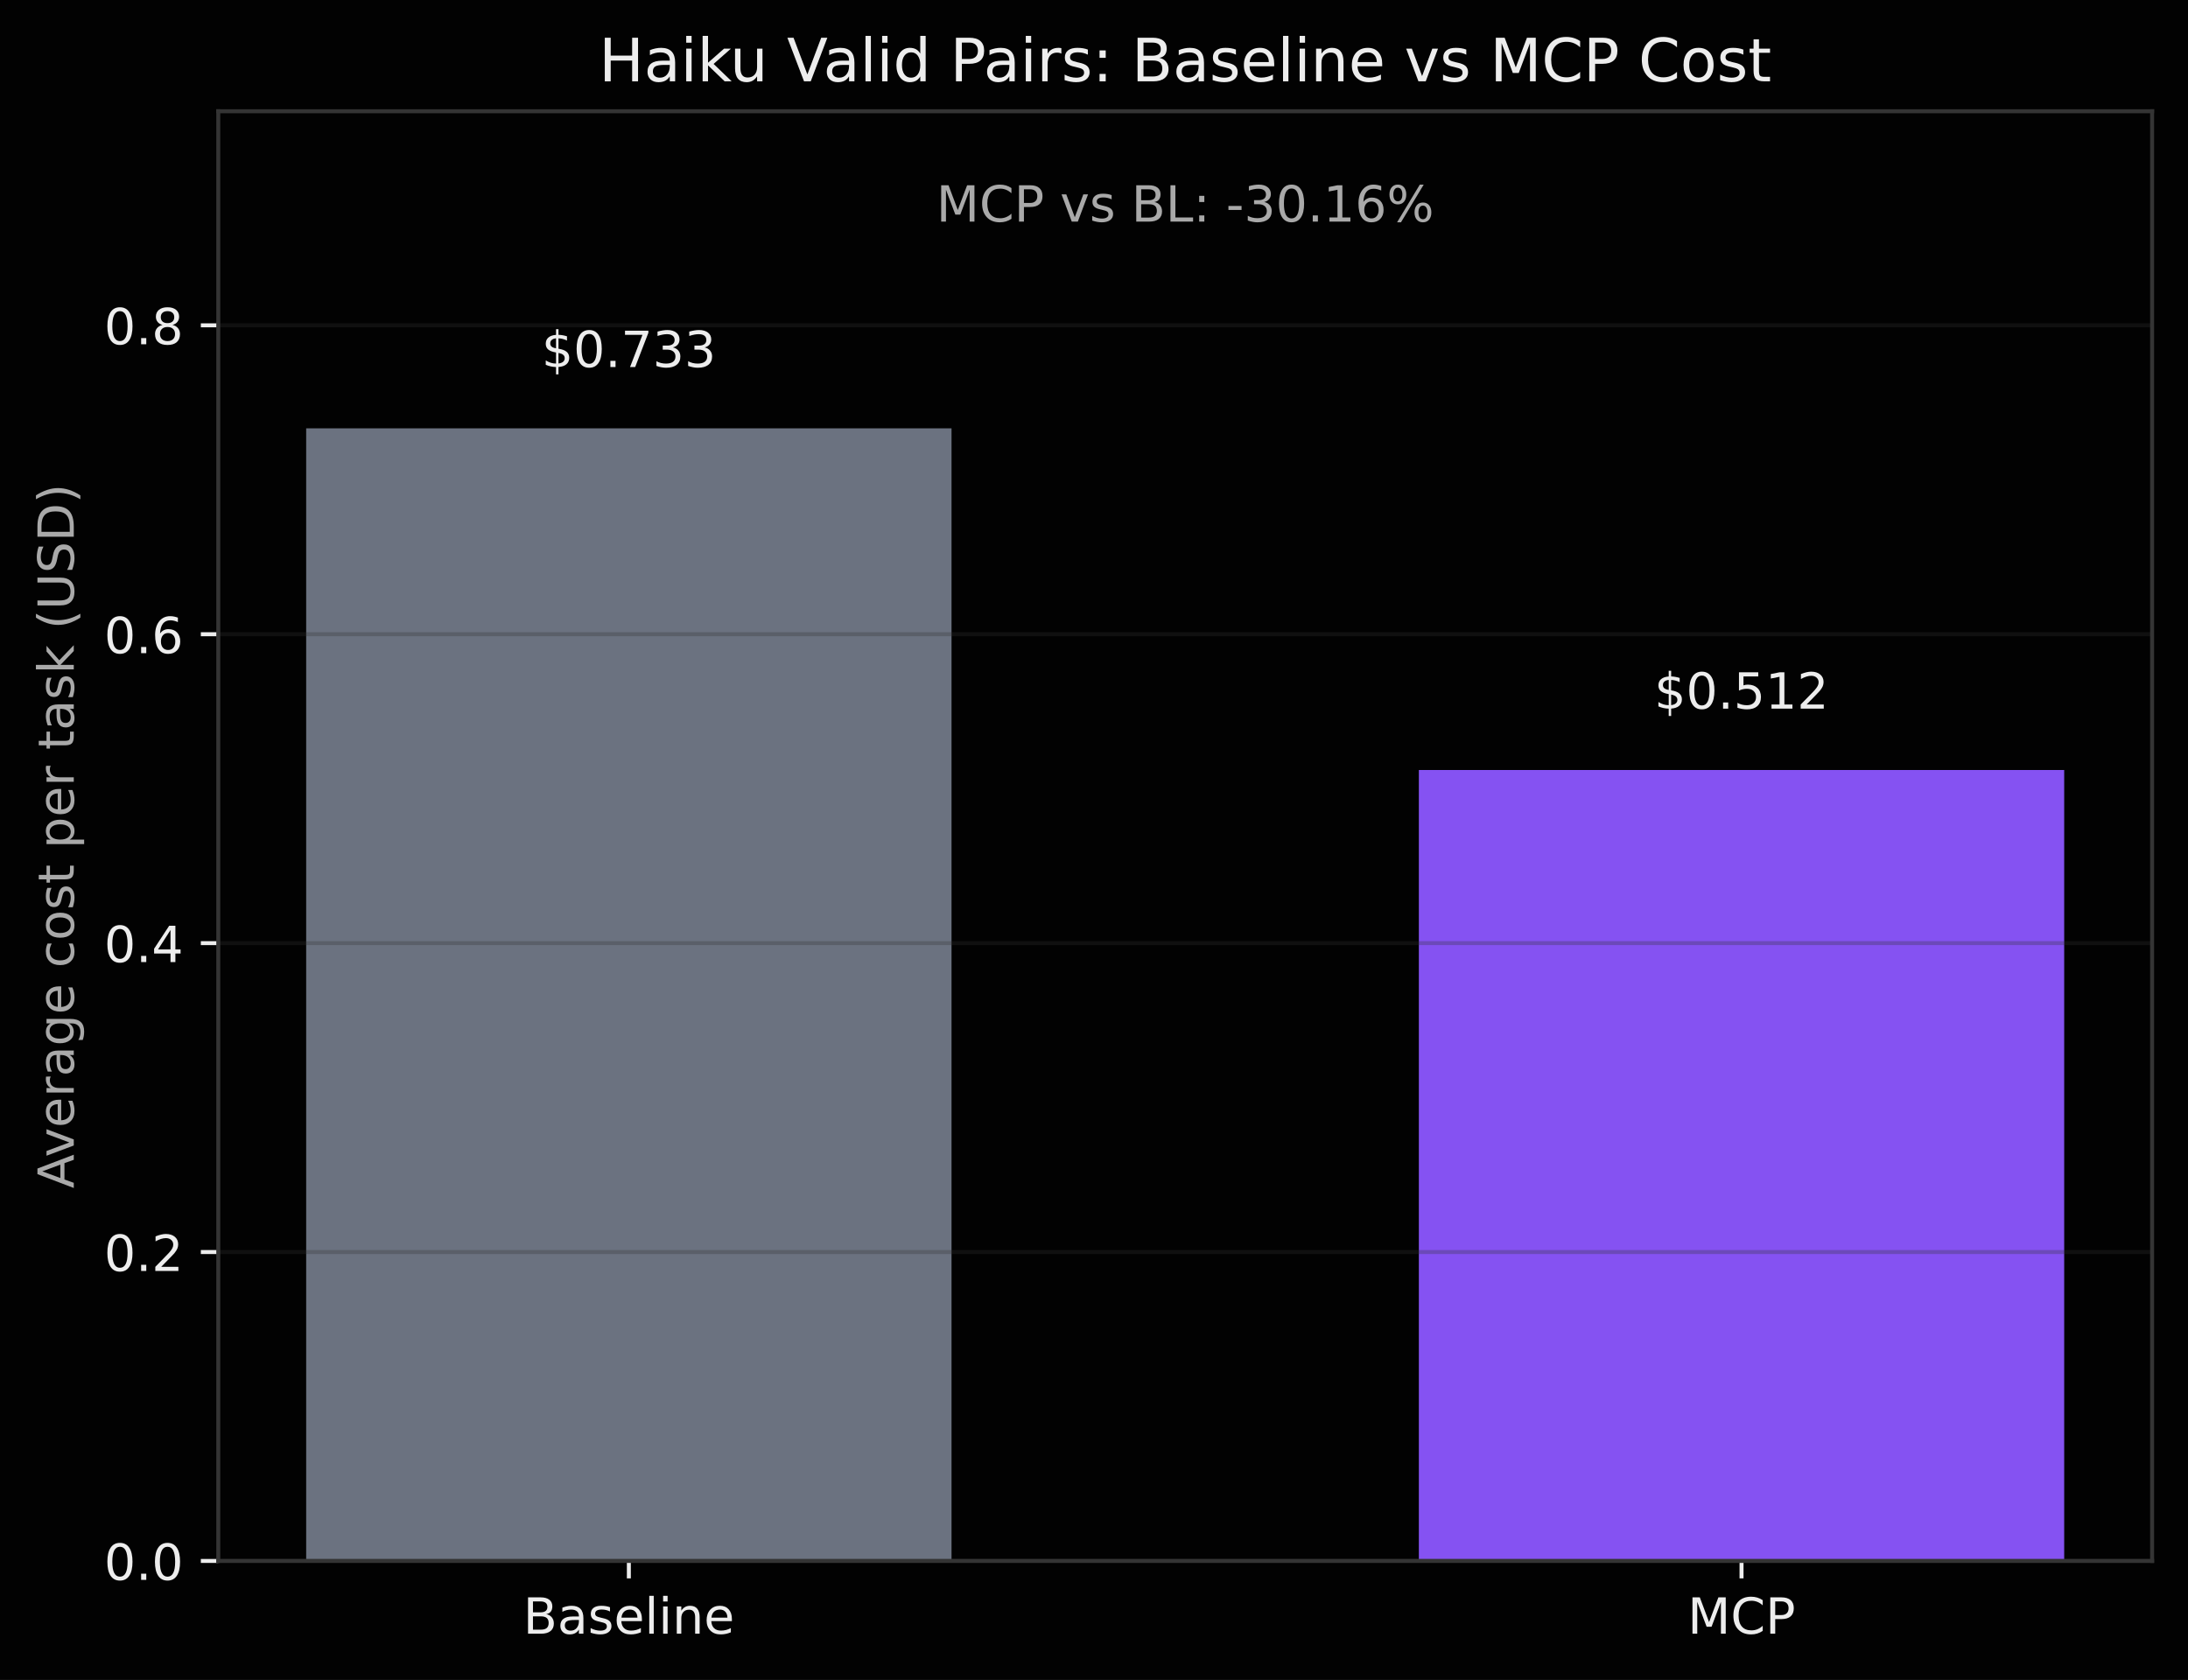
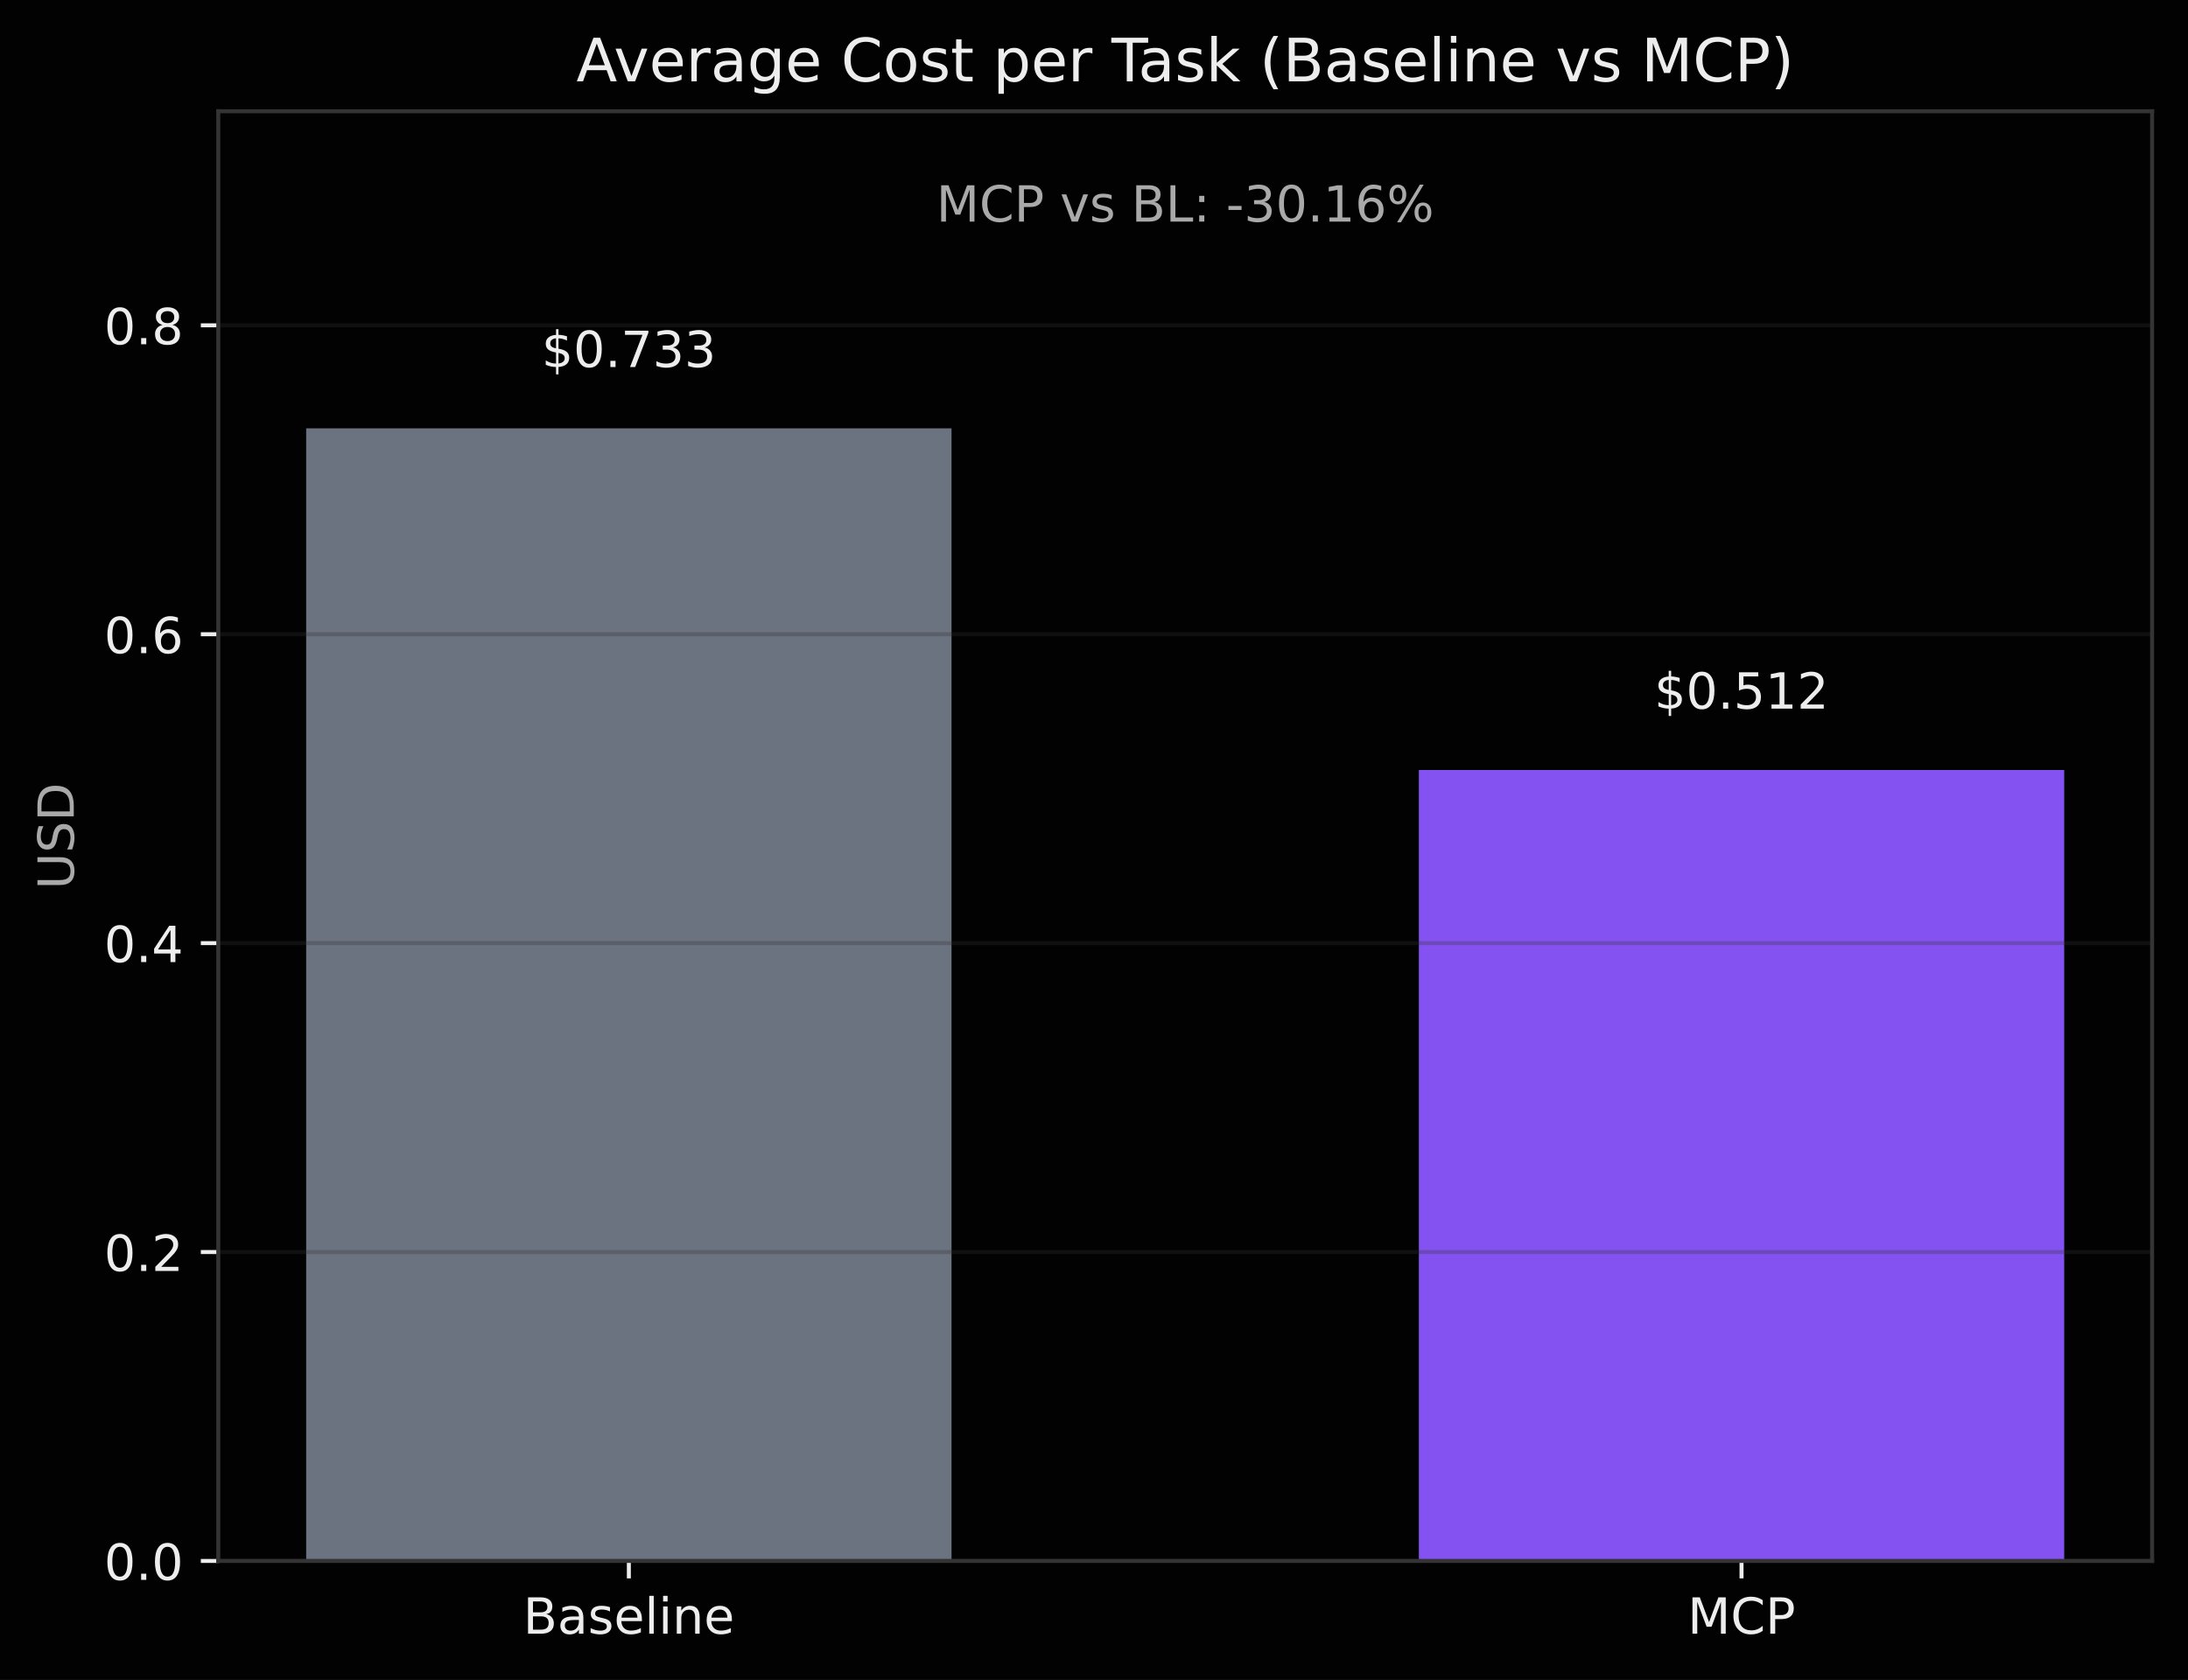
<svg xmlns="http://www.w3.org/2000/svg" xmlns:xlink="http://www.w3.org/1999/xlink" width="438.861pt" height="337.036pt" viewBox="0 0 438.861 337.036" version="1.1">
  <defs>
    <style type="text/css">*{stroke-linejoin: round; stroke-linecap: butt}</style>
  </defs>
  <g id="figure_1">
    <g id="patch_1">
      <path d="M 0 337.036  L 438.861 337.036  L 438.861 0  L 0 0  z " style="fill: #020202" />
    </g>
    <g id="axes_1">
      <g id="patch_2">
        <path d="M 43.781 313.158  L 431.661 313.158  L 431.661 22.318  L 43.781 22.318  z " style="fill: #020202" />
      </g>
      <g id="patch_3">
-         <path d="M 61.412 313.158  L 190.854 313.158  L 190.854 85.939  L 61.412 85.939  z " clip-path="url(#p55eab61c98)" style="fill: #6b7280" />
+         <path d="M 61.412 313.158  L 190.854 313.158  L 190.854 85.939  L 61.412 85.939  z " clip-path="url(#p0d02654c8a)" style="fill: #6b7280" />
      </g>
      <g id="patch_4">
-         <path d="M 284.588 313.158  L 414.03 313.158  L 414.03 154.476  L 284.588 154.476  z " clip-path="url(#p55eab61c98)" style="fill: #8552f2" />
+         <path d="M 284.588 313.158  L 414.03 313.158  L 414.03 154.476  L 284.588 154.476  z " clip-path="url(#p0d02654c8a)" style="fill: #8552f2" />
      </g>
      <g id="matplotlib.axis_1">
        <g id="xtick_1">
          <g id="line2d_1">
            <defs>
-               <path id="mda0c178989" d="M 0 0  L 0 3.5  " style="stroke: #ededed; stroke-width: 0.8" />
+               <path id="md6971796f8" d="M 0 0  L 0 3.5  " style="stroke: #ededed; stroke-width: 0.8" />
            </defs>
            <g>
-               <use xlink:href="#mda0c178989" x="126.133" y="313.158" style="fill: #ededed; stroke: #ededed; stroke-width: 0.8" />
+               <use xlink:href="#md6971796f8" x="126.133" y="313.158" style="fill: #ededed; stroke: #ededed; stroke-width: 0.8" />
            </g>
          </g>
          <g id="text_1">
            <g style="fill: #ededed" transform="translate(104.934 327.7566) scale(0.1 -0.1)">
              <defs>
                <path id="DejaVuSans-42" d="M 1259 2228  L 1259 519  L 2272 519  Q 2781 519 3026 730  Q 3272 941 3272 1375  Q 3272 1813 3026 2020  Q 2781 2228 2272 2228  L 1259 2228  z M 1259 4147  L 1259 2741  L 2194 2741  Q 2656 2741 2882 2914  Q 3109 3088 3109 3444  Q 3109 3797 2882 3972  Q 2656 4147 2194 4147  L 1259 4147  z M 628 4666  L 2241 4666  Q 2963 4666 3353 4366  Q 3744 4066 3744 3513  Q 3744 3084 3544 2831  Q 3344 2578 2956 2516  Q 3422 2416 3680 2098  Q 3938 1781 3938 1306  Q 3938 681 3513 340  Q 3088 0 2303 0  L 628 0  L 628 4666  z " transform="scale(0.015625)" />
                <path id="DejaVuSans-61" d="M 2194 1759  Q 1497 1759 1228 1600  Q 959 1441 959 1056  Q 959 750 1161 570  Q 1363 391 1709 391  Q 2188 391 2477 730  Q 2766 1069 2766 1631  L 2766 1759  L 2194 1759  z M 3341 1997  L 3341 0  L 2766 0  L 2766 531  Q 2569 213 2275 61  Q 1981 -91 1556 -91  Q 1019 -91 701 211  Q 384 513 384 1019  Q 384 1609 779 1909  Q 1175 2209 1959 2209  L 2766 2209  L 2766 2266  Q 2766 2663 2505 2880  Q 2244 3097 1772 3097  Q 1472 3097 1187 3025  Q 903 2953 641 2809  L 641 3341  Q 956 3463 1253 3523  Q 1550 3584 1831 3584  Q 2591 3584 2966 3190  Q 3341 2797 3341 1997  z " transform="scale(0.015625)" />
                <path id="DejaVuSans-73" d="M 2834 3397  L 2834 2853  Q 2591 2978 2328 3040  Q 2066 3103 1784 3103  Q 1356 3103 1142 2972  Q 928 2841 928 2578  Q 928 2378 1081 2264  Q 1234 2150 1697 2047  L 1894 2003  Q 2506 1872 2764 1633  Q 3022 1394 3022 966  Q 3022 478 2636 193  Q 2250 -91 1575 -91  Q 1294 -91 989 -36  Q 684 19 347 128  L 347 722  Q 666 556 975 473  Q 1284 391 1588 391  Q 1994 391 2212 530  Q 2431 669 2431 922  Q 2431 1156 2273 1281  Q 2116 1406 1581 1522  L 1381 1569  Q 847 1681 609 1914  Q 372 2147 372 2553  Q 372 3047 722 3315  Q 1072 3584 1716 3584  Q 2034 3584 2315 3537  Q 2597 3491 2834 3397  z " transform="scale(0.015625)" />
                <path id="DejaVuSans-65" d="M 3597 1894  L 3597 1613  L 953 1613  Q 991 1019 1311 708  Q 1631 397 2203 397  Q 2534 397 2845 478  Q 3156 559 3463 722  L 3463 178  Q 3153 47 2828 -22  Q 2503 -91 2169 -91  Q 1331 -91 842 396  Q 353 884 353 1716  Q 353 2575 817 3079  Q 1281 3584 2069 3584  Q 2775 3584 3186 3129  Q 3597 2675 3597 1894  z M 3022 2063  Q 3016 2534 2758 2815  Q 2500 3097 2075 3097  Q 1594 3097 1305 2825  Q 1016 2553 972 2059  L 3022 2063  z " transform="scale(0.015625)" />
                <path id="DejaVuSans-6c" d="M 603 4863  L 1178 4863  L 1178 0  L 603 0  L 603 4863  z " transform="scale(0.015625)" />
                <path id="DejaVuSans-69" d="M 603 3500  L 1178 3500  L 1178 0  L 603 0  L 603 3500  z M 603 4863  L 1178 4863  L 1178 4134  L 603 4134  L 603 4863  z " transform="scale(0.015625)" />
                <path id="DejaVuSans-6e" d="M 3513 2113  L 3513 0  L 2938 0  L 2938 2094  Q 2938 2591 2744 2837  Q 2550 3084 2163 3084  Q 1697 3084 1428 2787  Q 1159 2491 1159 1978  L 1159 0  L 581 0  L 581 3500  L 1159 3500  L 1159 2956  Q 1366 3272 1645 3428  Q 1925 3584 2291 3584  Q 2894 3584 3203 3211  Q 3513 2838 3513 2113  z " transform="scale(0.015625)" />
              </defs>
              <use xlink:href="#DejaVuSans-42" />
              <use xlink:href="#DejaVuSans-61" transform="translate(68.60352 0)" />
              <use xlink:href="#DejaVuSans-73" transform="translate(129.8828 0)" />
              <use xlink:href="#DejaVuSans-65" transform="translate(181.9824 0)" />
              <use xlink:href="#DejaVuSans-6c" transform="translate(243.5059 0)" />
              <use xlink:href="#DejaVuSans-69" transform="translate(271.2891 0)" />
              <use xlink:href="#DejaVuSans-6e" transform="translate(299.0723 0)" />
              <use xlink:href="#DejaVuSans-65" transform="translate(362.4512 0)" />
            </g>
          </g>
        </g>
        <g id="xtick_2">
          <g id="line2d_2">
            <g>
-               <use xlink:href="#mda0c178989" x="349.309" y="313.158" style="fill: #ededed; stroke: #ededed; stroke-width: 0.8" />
+               <use xlink:href="#md6971796f8" x="349.309" y="313.158" style="fill: #ededed; stroke: #ededed; stroke-width: 0.8" />
            </g>
          </g>
          <g id="text_2">
            <g style="fill: #ededed" transform="translate(338.489 327.7566) scale(0.1 -0.1)">
              <defs>
                <path id="DejaVuSans-4d" d="M 628 4666  L 1569 4666  L 2759 1491  L 3956 4666  L 4897 4666  L 4897 0  L 4281 0  L 4281 4097  L 3078 897  L 2444 897  L 1241 4097  L 1241 0  L 628 0  L 628 4666  z " transform="scale(0.015625)" />
                <path id="DejaVuSans-43" d="M 4122 4306  L 4122 3641  Q 3803 3938 3442 4084  Q 3081 4231 2675 4231  Q 1875 4231 1450 3742  Q 1025 3253 1025 2328  Q 1025 1406 1450 917  Q 1875 428 2675 428  Q 3081 428 3442 575  Q 3803 722 4122 1019  L 4122 359  Q 3791 134 3420 21  Q 3050 -91 2638 -91  Q 1578 -91 968 557  Q 359 1206 359 2328  Q 359 3453 968 4101  Q 1578 4750 2638 4750  Q 3056 4750 3426 4639  Q 3797 4528 4122 4306  z " transform="scale(0.015625)" />
                <path id="DejaVuSans-50" d="M 1259 4147  L 1259 2394  L 2053 2394  Q 2494 2394 2734 2622  Q 2975 2850 2975 3272  Q 2975 3691 2734 3919  Q 2494 4147 2053 4147  L 1259 4147  z M 628 4666  L 2053 4666  Q 2838 4666 3239 4311  Q 3641 3956 3641 3272  Q 3641 2581 3239 2228  Q 2838 1875 2053 1875  L 1259 1875  L 1259 0  L 628 0  L 628 4666  z " transform="scale(0.015625)" />
              </defs>
              <use xlink:href="#DejaVuSans-4d" />
              <use xlink:href="#DejaVuSans-43" transform="translate(86.2793 0)" />
              <use xlink:href="#DejaVuSans-50" transform="translate(156.1035 0)" />
            </g>
          </g>
        </g>
      </g>
      <g id="matplotlib.axis_2">
        <g id="ytick_1">
          <g id="line2d_3">
-             <path d="M 43.781 313.158  L 431.661 313.158  " clip-path="url(#p55eab61c98)" style="fill: none; stroke: #343434; stroke-opacity: 0.3; stroke-width: 0.8; stroke-linecap: square" />
+             <path d="M 43.781 313.158  L 431.661 313.158  " clip-path="url(#p0d02654c8a)" style="fill: none; stroke: #343434; stroke-opacity: 0.3; stroke-width: 0.8; stroke-linecap: square" />
          </g>
          <g id="line2d_4">
            <defs>
-               <path id="mc2726c538b" d="M 0 0  L -3.5 0  " style="stroke: #ededed; stroke-width: 0.8" />
+               <path id="mea423ddc57" d="M 0 0  L -3.5 0  " style="stroke: #ededed; stroke-width: 0.8" />
            </defs>
            <g>
-               <use xlink:href="#mc2726c538b" x="43.781" y="313.158" style="fill: #ededed; stroke: #ededed; stroke-width: 0.8" />
+               <use xlink:href="#mea423ddc57" x="43.781" y="313.158" style="fill: #ededed; stroke: #ededed; stroke-width: 0.8" />
            </g>
          </g>
          <g id="text_3">
            <g style="fill: #ededed" transform="translate(20.87813 316.9573) scale(0.1 -0.1)">
              <defs>
                <path id="DejaVuSans-30" d="M 2034 4250  Q 1547 4250 1301 3770  Q 1056 3291 1056 2328  Q 1056 1369 1301 889  Q 1547 409 2034 409  Q 2525 409 2770 889  Q 3016 1369 3016 2328  Q 3016 3291 2770 3770  Q 2525 4250 2034 4250  z M 2034 4750  Q 2819 4750 3233 4129  Q 3647 3509 3647 2328  Q 3647 1150 3233 529  Q 2819 -91 2034 -91  Q 1250 -91 836 529  Q 422 1150 422 2328  Q 422 3509 836 4129  Q 1250 4750 2034 4750  z " transform="scale(0.015625)" />
                <path id="DejaVuSans-2e" d="M 684 794  L 1344 794  L 1344 0  L 684 0  L 684 794  z " transform="scale(0.015625)" />
              </defs>
              <use xlink:href="#DejaVuSans-30" />
              <use xlink:href="#DejaVuSans-2e" transform="translate(63.62305 0)" />
              <use xlink:href="#DejaVuSans-30" transform="translate(95.41016 0)" />
            </g>
          </g>
        </g>
        <g id="ytick_2">
          <g id="line2d_5">
-             <path d="M 43.781 251.185  L 431.661 251.185  " clip-path="url(#p55eab61c98)" style="fill: none; stroke: #343434; stroke-opacity: 0.3; stroke-width: 0.8; stroke-linecap: square" />
+             <path d="M 43.781 251.185  L 431.661 251.185  " clip-path="url(#p0d02654c8a)" style="fill: none; stroke: #343434; stroke-opacity: 0.3; stroke-width: 0.8; stroke-linecap: square" />
          </g>
          <g id="line2d_6">
            <g>
-               <use xlink:href="#mc2726c538b" x="43.781" y="251.185" style="fill: #ededed; stroke: #ededed; stroke-width: 0.8" />
+               <use xlink:href="#mea423ddc57" x="43.781" y="251.185" style="fill: #ededed; stroke: #ededed; stroke-width: 0.8" />
            </g>
          </g>
          <g id="text_4">
            <g style="fill: #ededed" transform="translate(20.87813 254.9847) scale(0.1 -0.1)">
              <defs>
                <path id="DejaVuSans-32" d="M 1228 531  L 3431 531  L 3431 0  L 469 0  L 469 531  Q 828 903 1448 1529  Q 2069 2156 2228 2338  Q 2531 2678 2651 2914  Q 2772 3150 2772 3378  Q 2772 3750 2511 3984  Q 2250 4219 1831 4219  Q 1534 4219 1204 4116  Q 875 4013 500 3803  L 500 4441  Q 881 4594 1212 4672  Q 1544 4750 1819 4750  Q 2544 4750 2975 4387  Q 3406 4025 3406 3419  Q 3406 3131 3298 2873  Q 3191 2616 2906 2266  Q 2828 2175 2409 1742  Q 1991 1309 1228 531  z " transform="scale(0.015625)" />
              </defs>
              <use xlink:href="#DejaVuSans-30" />
              <use xlink:href="#DejaVuSans-2e" transform="translate(63.62305 0)" />
              <use xlink:href="#DejaVuSans-32" transform="translate(95.41016 0)" />
            </g>
          </g>
        </g>
        <g id="ytick_3">
          <g id="line2d_7">
-             <path d="M 43.781 189.213  L 431.661 189.213  " clip-path="url(#p55eab61c98)" style="fill: none; stroke: #343434; stroke-opacity: 0.3; stroke-width: 0.8; stroke-linecap: square" />
+             <path d="M 43.781 189.213  L 431.661 189.213  " clip-path="url(#p0d02654c8a)" style="fill: none; stroke: #343434; stroke-opacity: 0.3; stroke-width: 0.8; stroke-linecap: square" />
          </g>
          <g id="line2d_8">
            <g>
-               <use xlink:href="#mc2726c538b" x="43.781" y="189.213" style="fill: #ededed; stroke: #ededed; stroke-width: 0.8" />
+               <use xlink:href="#mea423ddc57" x="43.781" y="189.213" style="fill: #ededed; stroke: #ededed; stroke-width: 0.8" />
            </g>
          </g>
          <g id="text_5">
            <g style="fill: #ededed" transform="translate(20.87813 193.0121) scale(0.1 -0.1)">
              <defs>
                <path id="DejaVuSans-34" d="M 2419 4116  L 825 1625  L 2419 1625  L 2419 4116  z M 2253 4666  L 3047 4666  L 3047 1625  L 3713 1625  L 3713 1100  L 3047 1100  L 3047 0  L 2419 0  L 2419 1100  L 313 1100  L 313 1709  L 2253 4666  z " transform="scale(0.015625)" />
              </defs>
              <use xlink:href="#DejaVuSans-30" />
              <use xlink:href="#DejaVuSans-2e" transform="translate(63.62305 0)" />
              <use xlink:href="#DejaVuSans-34" transform="translate(95.41016 0)" />
            </g>
          </g>
        </g>
        <g id="ytick_4">
          <g id="line2d_9">
-             <path d="M 43.781 127.24  L 431.661 127.24  " clip-path="url(#p55eab61c98)" style="fill: none; stroke: #343434; stroke-opacity: 0.3; stroke-width: 0.8; stroke-linecap: square" />
+             <path d="M 43.781 127.24  L 431.661 127.24  " clip-path="url(#p0d02654c8a)" style="fill: none; stroke: #343434; stroke-opacity: 0.3; stroke-width: 0.8; stroke-linecap: square" />
          </g>
          <g id="line2d_10">
            <g>
-               <use xlink:href="#mc2726c538b" x="43.781" y="127.24" style="fill: #ededed; stroke: #ededed; stroke-width: 0.8" />
+               <use xlink:href="#mea423ddc57" x="43.781" y="127.24" style="fill: #ededed; stroke: #ededed; stroke-width: 0.8" />
            </g>
          </g>
          <g id="text_6">
            <g style="fill: #ededed" transform="translate(20.87813 131.0394) scale(0.1 -0.1)">
              <defs>
                <path id="DejaVuSans-36" d="M 2113 2584  Q 1688 2584 1439 2293  Q 1191 2003 1191 1497  Q 1191 994 1439 701  Q 1688 409 2113 409  Q 2538 409 2786 701  Q 3034 994 3034 1497  Q 3034 2003 2786 2293  Q 2538 2584 2113 2584  z M 3366 4563  L 3366 3988  Q 3128 4100 2886 4159  Q 2644 4219 2406 4219  Q 1781 4219 1451 3797  Q 1122 3375 1075 2522  Q 1259 2794 1537 2939  Q 1816 3084 2150 3084  Q 2853 3084 3261 2657  Q 3669 2231 3669 1497  Q 3669 778 3244 343  Q 2819 -91 2113 -91  Q 1303 -91 875 529  Q 447 1150 447 2328  Q 447 3434 972 4092  Q 1497 4750 2381 4750  Q 2619 4750 2861 4703  Q 3103 4656 3366 4563  z " transform="scale(0.015625)" />
              </defs>
              <use xlink:href="#DejaVuSans-30" />
              <use xlink:href="#DejaVuSans-2e" transform="translate(63.62305 0)" />
              <use xlink:href="#DejaVuSans-36" transform="translate(95.41016 0)" />
            </g>
          </g>
        </g>
        <g id="ytick_5">
          <g id="line2d_11">
-             <path d="M 43.781 65.268  L 431.661 65.268  " clip-path="url(#p55eab61c98)" style="fill: none; stroke: #343434; stroke-opacity: 0.3; stroke-width: 0.8; stroke-linecap: square" />
+             <path d="M 43.781 65.268  L 431.661 65.268  " clip-path="url(#p0d02654c8a)" style="fill: none; stroke: #343434; stroke-opacity: 0.3; stroke-width: 0.8; stroke-linecap: square" />
          </g>
          <g id="line2d_12">
            <g>
-               <use xlink:href="#mc2726c538b" x="43.781" y="65.268" style="fill: #ededed; stroke: #ededed; stroke-width: 0.8" />
+               <use xlink:href="#mea423ddc57" x="43.781" y="65.268" style="fill: #ededed; stroke: #ededed; stroke-width: 0.8" />
            </g>
          </g>
          <g id="text_7">
            <g style="fill: #ededed" transform="translate(20.87813 69.06676) scale(0.1 -0.1)">
              <defs>
                <path id="DejaVuSans-38" d="M 2034 2216  Q 1584 2216 1326 1975  Q 1069 1734 1069 1313  Q 1069 891 1326 650  Q 1584 409 2034 409  Q 2484 409 2743 651  Q 3003 894 3003 1313  Q 3003 1734 2745 1975  Q 2488 2216 2034 2216  z M 1403 2484  Q 997 2584 770 2862  Q 544 3141 544 3541  Q 544 4100 942 4425  Q 1341 4750 2034 4750  Q 2731 4750 3128 4425  Q 3525 4100 3525 3541  Q 3525 3141 3298 2862  Q 3072 2584 2669 2484  Q 3125 2378 3379 2068  Q 3634 1759 3634 1313  Q 3634 634 3220 271  Q 2806 -91 2034 -91  Q 1263 -91 848 271  Q 434 634 434 1313  Q 434 1759 690 2068  Q 947 2378 1403 2484  z M 1172 3481  Q 1172 3119 1398 2916  Q 1625 2713 2034 2713  Q 2441 2713 2670 2916  Q 2900 3119 2900 3481  Q 2900 3844 2670 4047  Q 2441 4250 2034 4250  Q 1625 4250 1398 4047  Q 1172 3844 1172 3481  z " transform="scale(0.015625)" />
              </defs>
              <use xlink:href="#DejaVuSans-30" />
              <use xlink:href="#DejaVuSans-2e" transform="translate(63.62305 0)" />
              <use xlink:href="#DejaVuSans-38" transform="translate(95.41016 0)" />
            </g>
          </g>
        </g>
        <g id="text_8">
-           <g style="fill: #a9a9a9" transform="translate(14.79844 238.4162) rotate(-90) scale(0.1 -0.1)">
+           <g style="fill: #a9a9a9" transform="translate(14.79844 178.4217) rotate(-90) scale(0.1 -0.1)">
            <defs>
-               <path id="DejaVuSans-41" d="M 2188 4044  L 1331 1722  L 3047 1722  L 2188 4044  z M 1831 4666  L 2547 4666  L 4325 0  L 3669 0  L 3244 1197  L 1141 1197  L 716 0  L 50 0  L 1831 4666  z " transform="scale(0.015625)" />
-               <path id="DejaVuSans-76" d="M 191 3500  L 800 3500  L 1894 563  L 2988 3500  L 3597 3500  L 2284 0  L 1503 0  L 191 3500  z " transform="scale(0.015625)" />
-               <path id="DejaVuSans-72" d="M 2631 2963  Q 2534 3019 2420 3045  Q 2306 3072 2169 3072  Q 1681 3072 1420 2755  Q 1159 2438 1159 1844  L 1159 0  L 581 0  L 581 3500  L 1159 3500  L 1159 2956  Q 1341 3275 1631 3429  Q 1922 3584 2338 3584  Q 2397 3584 2469 3576  Q 2541 3569 2628 3553  L 2631 2963  z " transform="scale(0.015625)" />
-               <path id="DejaVuSans-67" d="M 2906 1791  Q 2906 2416 2648 2759  Q 2391 3103 1925 3103  Q 1463 3103 1205 2759  Q 947 2416 947 1791  Q 947 1169 1205 825  Q 1463 481 1925 481  Q 2391 481 2648 825  Q 2906 1169 2906 1791  z M 3481 434  Q 3481 -459 3084 -895  Q 2688 -1331 1869 -1331  Q 1566 -1331 1297 -1286  Q 1028 -1241 775 -1147  L 775 -588  Q 1028 -725 1275 -790  Q 1522 -856 1778 -856  Q 2344 -856 2625 -561  Q 2906 -266 2906 331  L 2906 616  Q 2728 306 2450 153  Q 2172 0 1784 0  Q 1141 0 747 490  Q 353 981 353 1791  Q 353 2603 747 3093  Q 1141 3584 1784 3584  Q 2172 3584 2450 3431  Q 2728 3278 2906 2969  L 2906 3500  L 3481 3500  L 3481 434  z " transform="scale(0.015625)" />
-               <path id="DejaVuSans-20" transform="scale(0.015625)" />
-               <path id="DejaVuSans-63" d="M 3122 3366  L 3122 2828  Q 2878 2963 2633 3030  Q 2388 3097 2138 3097  Q 1578 3097 1268 2742  Q 959 2388 959 1747  Q 959 1106 1268 751  Q 1578 397 2138 397  Q 2388 397 2633 464  Q 2878 531 3122 666  L 3122 134  Q 2881 22 2623 -34  Q 2366 -91 2075 -91  Q 1284 -91 818 406  Q 353 903 353 1747  Q 353 2603 823 3093  Q 1294 3584 2113 3584  Q 2378 3584 2631 3529  Q 2884 3475 3122 3366  z " transform="scale(0.015625)" />
-               <path id="DejaVuSans-6f" d="M 1959 3097  Q 1497 3097 1228 2736  Q 959 2375 959 1747  Q 959 1119 1226 758  Q 1494 397 1959 397  Q 2419 397 2687 759  Q 2956 1122 2956 1747  Q 2956 2369 2687 2733  Q 2419 3097 1959 3097  z M 1959 3584  Q 2709 3584 3137 3096  Q 3566 2609 3566 1747  Q 3566 888 3137 398  Q 2709 -91 1959 -91  Q 1206 -91 779 398  Q 353 888 353 1747  Q 353 2609 779 3096  Q 1206 3584 1959 3584  z " transform="scale(0.015625)" />
-               <path id="DejaVuSans-74" d="M 1172 4494  L 1172 3500  L 2356 3500  L 2356 3053  L 1172 3053  L 1172 1153  Q 1172 725 1289 603  Q 1406 481 1766 481  L 2356 481  L 2356 0  L 1766 0  Q 1100 0 847 248  Q 594 497 594 1153  L 594 3053  L 172 3053  L 172 3500  L 594 3500  L 594 4494  L 1172 4494  z " transform="scale(0.015625)" />
-               <path id="DejaVuSans-70" d="M 1159 525  L 1159 -1331  L 581 -1331  L 581 3500  L 1159 3500  L 1159 2969  Q 1341 3281 1617 3432  Q 1894 3584 2278 3584  Q 2916 3584 3314 3078  Q 3713 2572 3713 1747  Q 3713 922 3314 415  Q 2916 -91 2278 -91  Q 1894 -91 1617 61  Q 1341 213 1159 525  z M 3116 1747  Q 3116 2381 2855 2742  Q 2594 3103 2138 3103  Q 1681 3103 1420 2742  Q 1159 2381 1159 1747  Q 1159 1113 1420 752  Q 1681 391 2138 391  Q 2594 391 2855 752  Q 3116 1113 3116 1747  z " transform="scale(0.015625)" />
-               <path id="DejaVuSans-6b" d="M 581 4863  L 1159 4863  L 1159 1991  L 2875 3500  L 3609 3500  L 1753 1863  L 3688 0  L 2938 0  L 1159 1709  L 1159 0  L 581 0  L 581 4863  z " transform="scale(0.015625)" />
-               <path id="DejaVuSans-28" d="M 1984 4856  Q 1566 4138 1362 3434  Q 1159 2731 1159 2009  Q 1159 1288 1364 580  Q 1569 -128 1984 -844  L 1484 -844  Q 1016 -109 783 600  Q 550 1309 550 2009  Q 550 2706 781 3412  Q 1013 4119 1484 4856  L 1984 4856  z " transform="scale(0.015625)" />
              <path id="DejaVuSans-55" d="M 556 4666  L 1191 4666  L 1191 1831  Q 1191 1081 1462 751  Q 1734 422 2344 422  Q 2950 422 3222 751  Q 3494 1081 3494 1831  L 3494 4666  L 4128 4666  L 4128 1753  Q 4128 841 3676 375  Q 3225 -91 2344 -91  Q 1459 -91 1007 375  Q 556 841 556 1753  L 556 4666  z " transform="scale(0.015625)" />
              <path id="DejaVuSans-53" d="M 3425 4513  L 3425 3897  Q 3066 4069 2747 4153  Q 2428 4238 2131 4238  Q 1616 4238 1336 4038  Q 1056 3838 1056 3469  Q 1056 3159 1242 3001  Q 1428 2844 1947 2747  L 2328 2669  Q 3034 2534 3370 2195  Q 3706 1856 3706 1288  Q 3706 609 3251 259  Q 2797 -91 1919 -91  Q 1588 -91 1214 -16  Q 841 59 441 206  L 441 856  Q 825 641 1194 531  Q 1563 422 1919 422  Q 2459 422 2753 634  Q 3047 847 3047 1241  Q 3047 1584 2836 1778  Q 2625 1972 2144 2069  L 1759 2144  Q 1053 2284 737 2584  Q 422 2884 422 3419  Q 422 4038 858 4394  Q 1294 4750 2059 4750  Q 2388 4750 2728 4690  Q 3069 4631 3425 4513  z " transform="scale(0.015625)" />
              <path id="DejaVuSans-44" d="M 1259 4147  L 1259 519  L 2022 519  Q 2988 519 3436 956  Q 3884 1394 3884 2338  Q 3884 3275 3436 3711  Q 2988 4147 2022 4147  L 1259 4147  z M 628 4666  L 1925 4666  Q 3281 4666 3915 4102  Q 4550 3538 4550 2338  Q 4550 1131 3912 565  Q 3275 0 1925 0  L 628 0  L 628 4666  z " transform="scale(0.015625)" />
-               <path id="DejaVuSans-29" d="M 513 4856  L 1013 4856  Q 1481 4119 1714 3412  Q 1947 2706 1947 2009  Q 1947 1309 1714 600  Q 1481 -109 1013 -844  L 513 -844  Q 928 -128 1133 580  Q 1338 1288 1338 2009  Q 1338 2731 1133 3434  Q 928 4138 513 4856  z " transform="scale(0.015625)" />
            </defs>
-             <use xlink:href="#DejaVuSans-41" />
-             <use xlink:href="#DejaVuSans-76" transform="translate(62.5332 0)" />
-             <use xlink:href="#DejaVuSans-65" transform="translate(121.7129 0)" />
-             <use xlink:href="#DejaVuSans-72" transform="translate(183.2363 0)" />
-             <use xlink:href="#DejaVuSans-61" transform="translate(224.3496 0)" />
-             <use xlink:href="#DejaVuSans-67" transform="translate(285.6289 0)" />
-             <use xlink:href="#DejaVuSans-65" transform="translate(349.1055 0)" />
-             <use xlink:href="#DejaVuSans-20" transform="translate(410.6289 0)" />
-             <use xlink:href="#DejaVuSans-63" transform="translate(442.416 0)" />
-             <use xlink:href="#DejaVuSans-6f" transform="translate(497.3965 0)" />
-             <use xlink:href="#DejaVuSans-73" transform="translate(558.5781 0)" />
-             <use xlink:href="#DejaVuSans-74" transform="translate(610.6777 0)" />
-             <use xlink:href="#DejaVuSans-20" transform="translate(649.8867 0)" />
-             <use xlink:href="#DejaVuSans-70" transform="translate(681.6738 0)" />
-             <use xlink:href="#DejaVuSans-65" transform="translate(745.1504 0)" />
-             <use xlink:href="#DejaVuSans-72" transform="translate(806.6738 0)" />
-             <use xlink:href="#DejaVuSans-20" transform="translate(847.7871 0)" />
-             <use xlink:href="#DejaVuSans-74" transform="translate(879.5742 0)" />
-             <use xlink:href="#DejaVuSans-61" transform="translate(918.7832 0)" />
-             <use xlink:href="#DejaVuSans-73" transform="translate(980.0625 0)" />
-             <use xlink:href="#DejaVuSans-6b" transform="translate(1032.162 0)" />
-             <use xlink:href="#DejaVuSans-20" transform="translate(1090.072 0)" />
-             <use xlink:href="#DejaVuSans-28" transform="translate(1121.859 0)" />
-             <use xlink:href="#DejaVuSans-55" transform="translate(1160.873 0)" />
-             <use xlink:href="#DejaVuSans-53" transform="translate(1234.066 0)" />
-             <use xlink:href="#DejaVuSans-44" transform="translate(1297.543 0)" />
-             <use xlink:href="#DejaVuSans-29" transform="translate(1374.545 0)" />
+             <use xlink:href="#DejaVuSans-55" />
+             <use xlink:href="#DejaVuSans-53" transform="translate(73.19336 0)" />
+             <use xlink:href="#DejaVuSans-44" transform="translate(136.6699 0)" />
          </g>
        </g>
      </g>
      <g id="patch_5">
        <path d="M 43.781 313.158  L 43.781 22.318  " style="fill: none; stroke: #343434; stroke-width: 0.8; stroke-linejoin: miter; stroke-linecap: square" />
      </g>
      <g id="patch_6">
        <path d="M 431.661 313.158  L 431.661 22.318  " style="fill: none; stroke: #343434; stroke-width: 0.8; stroke-linejoin: miter; stroke-linecap: square" />
      </g>
      <g id="patch_7">
        <path d="M 43.781 313.158  L 431.661 313.158  " style="fill: none; stroke: #343434; stroke-width: 0.8; stroke-linejoin: miter; stroke-linecap: square" />
      </g>
      <g id="patch_8">
        <path d="M 43.781 22.318  L 431.661 22.318  " style="fill: none; stroke: #343434; stroke-width: 0.8; stroke-linejoin: miter; stroke-linecap: square" />
      </g>
      <g id="text_9">
        <g style="fill: #ededed" transform="translate(108.6379 73.63484) scale(0.1 -0.1)">
          <defs>
            <path id="DejaVuSans-24" d="M 2163 -941  L 1850 -941  L 1847 0  Q 1519 6 1191 76  Q 863 147 531 288  L 531 850  Q 850 650 1176 548  Q 1503 447 1850 444  L 1850 1869  Q 1159 1981 845 2250  Q 531 2519 531 2988  Q 531 3497 872 3790  Q 1213 4084 1850 4128  L 1850 4863  L 2163 4863  L 2163 4138  Q 2453 4125 2725 4076  Q 2997 4028 3256 3944  L 3256 3397  Q 2997 3528 2723 3600  Q 2450 3672 2163 3684  L 2163 2350  Q 2872 2241 3206 1959  Q 3541 1678 3541 1191  Q 3541 663 3186 358  Q 2831 53 2163 6  L 2163 -941  z M 1850 2406  L 1850 3688  Q 1488 3647 1297 3481  Q 1106 3316 1106 3041  Q 1106 2772 1282 2622  Q 1459 2472 1850 2406  z M 2163 1806  L 2163 453  Q 2559 506 2761 678  Q 2963 850 2963 1131  Q 2963 1406 2770 1568  Q 2578 1731 2163 1806  z " transform="scale(0.015625)" />
            <path id="DejaVuSans-37" d="M 525 4666  L 3525 4666  L 3525 4397  L 1831 0  L 1172 0  L 2766 4134  L 525 4134  L 525 4666  z " transform="scale(0.015625)" />
            <path id="DejaVuSans-33" d="M 2597 2516  Q 3050 2419 3304 2112  Q 3559 1806 3559 1356  Q 3559 666 3084 287  Q 2609 -91 1734 -91  Q 1441 -91 1130 -33  Q 819 25 488 141  L 488 750  Q 750 597 1062 519  Q 1375 441 1716 441  Q 2309 441 2620 675  Q 2931 909 2931 1356  Q 2931 1769 2642 2001  Q 2353 2234 1838 2234  L 1294 2234  L 1294 2753  L 1863 2753  Q 2328 2753 2575 2939  Q 2822 3125 2822 3475  Q 2822 3834 2567 4026  Q 2313 4219 1838 4219  Q 1578 4219 1281 4162  Q 984 4106 628 3988  L 628 4550  Q 988 4650 1302 4700  Q 1616 4750 1894 4750  Q 2613 4750 3031 4423  Q 3450 4097 3450 3541  Q 3450 3153 3228 2886  Q 3006 2619 2597 2516  z " transform="scale(0.015625)" />
          </defs>
          <use xlink:href="#DejaVuSans-24" />
          <use xlink:href="#DejaVuSans-30" transform="translate(63.62305 0)" />
          <use xlink:href="#DejaVuSans-2e" transform="translate(127.2461 0)" />
          <use xlink:href="#DejaVuSans-37" transform="translate(159.0332 0)" />
          <use xlink:href="#DejaVuSans-33" transform="translate(222.6562 0)" />
          <use xlink:href="#DejaVuSans-33" transform="translate(286.2793 0)" />
        </g>
      </g>
      <g id="text_10">
        <g style="fill: #ededed" transform="translate(331.814 142.1714) scale(0.1 -0.1)">
          <defs>
            <path id="DejaVuSans-35" d="M 691 4666  L 3169 4666  L 3169 4134  L 1269 4134  L 1269 2991  Q 1406 3038 1543 3061  Q 1681 3084 1819 3084  Q 2600 3084 3056 2656  Q 3513 2228 3513 1497  Q 3513 744 3044 326  Q 2575 -91 1722 -91  Q 1428 -91 1123 -41  Q 819 9 494 109  L 494 744  Q 775 591 1075 516  Q 1375 441 1709 441  Q 2250 441 2565 725  Q 2881 1009 2881 1497  Q 2881 1984 2565 2268  Q 2250 2553 1709 2553  Q 1456 2553 1204 2497  Q 953 2441 691 2322  L 691 4666  z " transform="scale(0.015625)" />
            <path id="DejaVuSans-31" d="M 794 531  L 1825 531  L 1825 4091  L 703 3866  L 703 4441  L 1819 4666  L 2450 4666  L 2450 531  L 3481 531  L 3481 0  L 794 0  L 794 531  z " transform="scale(0.015625)" />
          </defs>
          <use xlink:href="#DejaVuSans-24" />
          <use xlink:href="#DejaVuSans-30" transform="translate(63.62305 0)" />
          <use xlink:href="#DejaVuSans-2e" transform="translate(127.2461 0)" />
          <use xlink:href="#DejaVuSans-35" transform="translate(159.0332 0)" />
          <use xlink:href="#DejaVuSans-31" transform="translate(222.6562 0)" />
          <use xlink:href="#DejaVuSans-32" transform="translate(286.2793 0)" />
        </g>
      </g>
      <g id="text_11">
        <g style="fill: #a9a9a9" transform="translate(187.8002 44.45856) scale(0.1 -0.1)">
          <defs>
+             <path id="DejaVuSans-20" transform="scale(0.015625)" />
+             <path id="DejaVuSans-76" d="M 191 3500  L 800 3500  L 1894 563  L 2988 3500  L 3597 3500  L 2284 0  L 1503 0  L 191 3500  z " transform="scale(0.015625)" />
            <path id="DejaVuSans-4c" d="M 628 4666  L 1259 4666  L 1259 531  L 3531 531  L 3531 0  L 628 0  L 628 4666  z " transform="scale(0.015625)" />
            <path id="DejaVuSans-3a" d="M 750 794  L 1409 794  L 1409 0  L 750 0  L 750 794  z M 750 3309  L 1409 3309  L 1409 2516  L 750 2516  L 750 3309  z " transform="scale(0.015625)" />
            <path id="DejaVuSans-2d" d="M 313 2009  L 1997 2009  L 1997 1497  L 313 1497  L 313 2009  z " transform="scale(0.015625)" />
            <path id="DejaVuSans-25" d="M 4653 2053  Q 4381 2053 4226 1822  Q 4072 1591 4072 1178  Q 4072 772 4226 539  Q 4381 306 4653 306  Q 4919 306 5073 539  Q 5228 772 5228 1178  Q 5228 1588 5073 1820  Q 4919 2053 4653 2053  z M 4653 2450  Q 5147 2450 5437 2106  Q 5728 1763 5728 1178  Q 5728 594 5436 251  Q 5144 -91 4653 -91  Q 4153 -91 3862 251  Q 3572 594 3572 1178  Q 3572 1766 3864 2108  Q 4156 2450 4653 2450  z M 1428 4353  Q 1159 4353 1004 4120  Q 850 3888 850 3481  Q 850 3069 1003 2837  Q 1156 2606 1428 2606  Q 1700 2606 1854 2837  Q 2009 3069 2009 3481  Q 2009 3884 1853 4118  Q 1697 4353 1428 4353  z M 4250 4750  L 4750 4750  L 1831 -91  L 1331 -91  L 4250 4750  z M 1428 4750  Q 1922 4750 2215 4408  Q 2509 4066 2509 3481  Q 2509 2891 2217 2550  Q 1925 2209 1428 2209  Q 931 2209 642 2551  Q 353 2894 353 3481  Q 353 4063 643 4406  Q 934 4750 1428 4750  z " transform="scale(0.015625)" />
          </defs>
          <use xlink:href="#DejaVuSans-4d" />
          <use xlink:href="#DejaVuSans-43" transform="translate(86.2793 0)" />
          <use xlink:href="#DejaVuSans-50" transform="translate(156.1035 0)" />
          <use xlink:href="#DejaVuSans-20" transform="translate(216.4062 0)" />
          <use xlink:href="#DejaVuSans-76" transform="translate(248.1934 0)" />
          <use xlink:href="#DejaVuSans-73" transform="translate(307.373 0)" />
          <use xlink:href="#DejaVuSans-20" transform="translate(359.4727 0)" />
          <use xlink:href="#DejaVuSans-42" transform="translate(391.2598 0)" />
          <use xlink:href="#DejaVuSans-4c" transform="translate(459.8633 0)" />
          <use xlink:href="#DejaVuSans-3a" transform="translate(515.5762 0)" />
          <use xlink:href="#DejaVuSans-20" transform="translate(549.2676 0)" />
          <use xlink:href="#DejaVuSans-2d" transform="translate(581.0547 0)" />
          <use xlink:href="#DejaVuSans-33" transform="translate(617.1387 0)" />
          <use xlink:href="#DejaVuSans-30" transform="translate(680.7617 0)" />
          <use xlink:href="#DejaVuSans-2e" transform="translate(744.3848 0)" />
          <use xlink:href="#DejaVuSans-31" transform="translate(776.1719 0)" />
          <use xlink:href="#DejaVuSans-36" transform="translate(839.7949 0)" />
          <use xlink:href="#DejaVuSans-25" transform="translate(903.418 0)" />
        </g>
      </g>
      <g id="text_12">
-         <g style="fill: #ededed" transform="translate(120.1316 16.31812) scale(0.12 -0.12)">
+         <g style="fill: #ededed" transform="translate(115.6006 16.31812) scale(0.12 -0.12)">
          <defs>
-             <path id="DejaVuSans-48" d="M 628 4666  L 1259 4666  L 1259 2753  L 3553 2753  L 3553 4666  L 4184 4666  L 4184 0  L 3553 0  L 3553 2222  L 1259 2222  L 1259 0  L 628 0  L 628 4666  z " transform="scale(0.015625)" />
-             <path id="DejaVuSans-75" d="M 544 1381  L 544 3500  L 1119 3500  L 1119 1403  Q 1119 906 1312 657  Q 1506 409 1894 409  Q 2359 409 2629 706  Q 2900 1003 2900 1516  L 2900 3500  L 3475 3500  L 3475 0  L 2900 0  L 2900 538  Q 2691 219 2414 64  Q 2138 -91 1772 -91  Q 1169 -91 856 284  Q 544 659 544 1381  z M 1991 3584  L 1991 3584  z " transform="scale(0.015625)" />
-             <path id="DejaVuSans-56" d="M 1831 0  L 50 4666  L 709 4666  L 2188 738  L 3669 4666  L 4325 4666  L 2547 0  L 1831 0  z " transform="scale(0.015625)" />
-             <path id="DejaVuSans-64" d="M 2906 2969  L 2906 4863  L 3481 4863  L 3481 0  L 2906 0  L 2906 525  Q 2725 213 2448 61  Q 2172 -91 1784 -91  Q 1150 -91 751 415  Q 353 922 353 1747  Q 353 2572 751 3078  Q 1150 3584 1784 3584  Q 2172 3584 2448 3432  Q 2725 3281 2906 2969  z M 947 1747  Q 947 1113 1208 752  Q 1469 391 1925 391  Q 2381 391 2643 752  Q 2906 1113 2906 1747  Q 2906 2381 2643 2742  Q 2381 3103 1925 3103  Q 1469 3103 1208 2742  Q 947 2381 947 1747  z " transform="scale(0.015625)" />
+             <path id="DejaVuSans-41" d="M 2188 4044  L 1331 1722  L 3047 1722  L 2188 4044  z M 1831 4666  L 2547 4666  L 4325 0  L 3669 0  L 3244 1197  L 1141 1197  L 716 0  L 50 0  L 1831 4666  z " transform="scale(0.015625)" />
+             <path id="DejaVuSans-72" d="M 2631 2963  Q 2534 3019 2420 3045  Q 2306 3072 2169 3072  Q 1681 3072 1420 2755  Q 1159 2438 1159 1844  L 1159 0  L 581 0  L 581 3500  L 1159 3500  L 1159 2956  Q 1341 3275 1631 3429  Q 1922 3584 2338 3584  Q 2397 3584 2469 3576  Q 2541 3569 2628 3553  L 2631 2963  z " transform="scale(0.015625)" />
+             <path id="DejaVuSans-67" d="M 2906 1791  Q 2906 2416 2648 2759  Q 2391 3103 1925 3103  Q 1463 3103 1205 2759  Q 947 2416 947 1791  Q 947 1169 1205 825  Q 1463 481 1925 481  Q 2391 481 2648 825  Q 2906 1169 2906 1791  z M 3481 434  Q 3481 -459 3084 -895  Q 2688 -1331 1869 -1331  Q 1566 -1331 1297 -1286  Q 1028 -1241 775 -1147  L 775 -588  Q 1028 -725 1275 -790  Q 1522 -856 1778 -856  Q 2344 -856 2625 -561  Q 2906 -266 2906 331  L 2906 616  Q 2728 306 2450 153  Q 2172 0 1784 0  Q 1141 0 747 490  Q 353 981 353 1791  Q 353 2603 747 3093  Q 1141 3584 1784 3584  Q 2172 3584 2450 3431  Q 2728 3278 2906 2969  L 2906 3500  L 3481 3500  L 3481 434  z " transform="scale(0.015625)" />
+             <path id="DejaVuSans-6f" d="M 1959 3097  Q 1497 3097 1228 2736  Q 959 2375 959 1747  Q 959 1119 1226 758  Q 1494 397 1959 397  Q 2419 397 2687 759  Q 2956 1122 2956 1747  Q 2956 2369 2687 2733  Q 2419 3097 1959 3097  z M 1959 3584  Q 2709 3584 3137 3096  Q 3566 2609 3566 1747  Q 3566 888 3137 398  Q 2709 -91 1959 -91  Q 1206 -91 779 398  Q 353 888 353 1747  Q 353 2609 779 3096  Q 1206 3584 1959 3584  z " transform="scale(0.015625)" />
+             <path id="DejaVuSans-74" d="M 1172 4494  L 1172 3500  L 2356 3500  L 2356 3053  L 1172 3053  L 1172 1153  Q 1172 725 1289 603  Q 1406 481 1766 481  L 2356 481  L 2356 0  L 1766 0  Q 1100 0 847 248  Q 594 497 594 1153  L 594 3053  L 172 3053  L 172 3500  L 594 3500  L 594 4494  L 1172 4494  z " transform="scale(0.015625)" />
+             <path id="DejaVuSans-70" d="M 1159 525  L 1159 -1331  L 581 -1331  L 581 3500  L 1159 3500  L 1159 2969  Q 1341 3281 1617 3432  Q 1894 3584 2278 3584  Q 2916 3584 3314 3078  Q 3713 2572 3713 1747  Q 3713 922 3314 415  Q 2916 -91 2278 -91  Q 1894 -91 1617 61  Q 1341 213 1159 525  z M 3116 1747  Q 3116 2381 2855 2742  Q 2594 3103 2138 3103  Q 1681 3103 1420 2742  Q 1159 2381 1159 1747  Q 1159 1113 1420 752  Q 1681 391 2138 391  Q 2594 391 2855 752  Q 3116 1113 3116 1747  z " transform="scale(0.015625)" />
+             <path id="DejaVuSans-54" d="M -19 4666  L 3928 4666  L 3928 4134  L 2272 4134  L 2272 0  L 1638 0  L 1638 4134  L -19 4134  L -19 4666  z " transform="scale(0.015625)" />
+             <path id="DejaVuSans-6b" d="M 581 4863  L 1159 4863  L 1159 1991  L 2875 3500  L 3609 3500  L 1753 1863  L 3688 0  L 2938 0  L 1159 1709  L 1159 0  L 581 0  L 581 4863  z " transform="scale(0.015625)" />
+             <path id="DejaVuSans-28" d="M 1984 4856  Q 1566 4138 1362 3434  Q 1159 2731 1159 2009  Q 1159 1288 1364 580  Q 1569 -128 1984 -844  L 1484 -844  Q 1016 -109 783 600  Q 550 1309 550 2009  Q 550 2706 781 3412  Q 1013 4119 1484 4856  L 1984 4856  z " transform="scale(0.015625)" />
+             <path id="DejaVuSans-29" d="M 513 4856  L 1013 4856  Q 1481 4119 1714 3412  Q 1947 2706 1947 2009  Q 1947 1309 1714 600  Q 1481 -109 1013 -844  L 513 -844  Q 928 -128 1133 580  Q 1338 1288 1338 2009  Q 1338 2731 1133 3434  Q 928 4138 513 4856  z " transform="scale(0.015625)" />
          </defs>
-           <use xlink:href="#DejaVuSans-48" />
-           <use xlink:href="#DejaVuSans-61" transform="translate(75.19531 0)" />
-           <use xlink:href="#DejaVuSans-69" transform="translate(136.4746 0)" />
-           <use xlink:href="#DejaVuSans-6b" transform="translate(164.2578 0)" />
-           <use xlink:href="#DejaVuSans-75" transform="translate(219.043 0)" />
-           <use xlink:href="#DejaVuSans-20" transform="translate(282.4219 0)" />
-           <use xlink:href="#DejaVuSans-56" transform="translate(314.209 0)" />
-           <use xlink:href="#DejaVuSans-61" transform="translate(374.8672 0)" />
-           <use xlink:href="#DejaVuSans-6c" transform="translate(436.1465 0)" />
-           <use xlink:href="#DejaVuSans-69" transform="translate(463.9297 0)" />
-           <use xlink:href="#DejaVuSans-64" transform="translate(491.7129 0)" />
-           <use xlink:href="#DejaVuSans-20" transform="translate(555.1895 0)" />
-           <use xlink:href="#DejaVuSans-50" transform="translate(586.9766 0)" />
-           <use xlink:href="#DejaVuSans-61" transform="translate(642.7793 0)" />
-           <use xlink:href="#DejaVuSans-69" transform="translate(704.0586 0)" />
-           <use xlink:href="#DejaVuSans-72" transform="translate(731.8418 0)" />
-           <use xlink:href="#DejaVuSans-73" transform="translate(772.9551 0)" />
-           <use xlink:href="#DejaVuSans-3a" transform="translate(825.0547 0)" />
-           <use xlink:href="#DejaVuSans-20" transform="translate(858.7461 0)" />
-           <use xlink:href="#DejaVuSans-42" transform="translate(890.5332 0)" />
-           <use xlink:href="#DejaVuSans-61" transform="translate(959.1367 0)" />
-           <use xlink:href="#DejaVuSans-73" transform="translate(1020.416 0)" />
-           <use xlink:href="#DejaVuSans-65" transform="translate(1072.516 0)" />
-           <use xlink:href="#DejaVuSans-6c" transform="translate(1134.039 0)" />
-           <use xlink:href="#DejaVuSans-69" transform="translate(1161.822 0)" />
-           <use xlink:href="#DejaVuSans-6e" transform="translate(1189.605 0)" />
-           <use xlink:href="#DejaVuSans-65" transform="translate(1252.984 0)" />
-           <use xlink:href="#DejaVuSans-20" transform="translate(1314.508 0)" />
-           <use xlink:href="#DejaVuSans-76" transform="translate(1346.295 0)" />
-           <use xlink:href="#DejaVuSans-73" transform="translate(1405.475 0)" />
-           <use xlink:href="#DejaVuSans-20" transform="translate(1457.574 0)" />
-           <use xlink:href="#DejaVuSans-4d" transform="translate(1489.361 0)" />
-           <use xlink:href="#DejaVuSans-43" transform="translate(1575.641 0)" />
-           <use xlink:href="#DejaVuSans-50" transform="translate(1645.465 0)" />
-           <use xlink:href="#DejaVuSans-20" transform="translate(1705.768 0)" />
-           <use xlink:href="#DejaVuSans-43" transform="translate(1737.555 0)" />
-           <use xlink:href="#DejaVuSans-6f" transform="translate(1807.379 0)" />
-           <use xlink:href="#DejaVuSans-73" transform="translate(1868.561 0)" />
-           <use xlink:href="#DejaVuSans-74" transform="translate(1920.66 0)" />
+           <use xlink:href="#DejaVuSans-41" />
+           <use xlink:href="#DejaVuSans-76" transform="translate(62.5332 0)" />
+           <use xlink:href="#DejaVuSans-65" transform="translate(121.7129 0)" />
+           <use xlink:href="#DejaVuSans-72" transform="translate(183.2363 0)" />
+           <use xlink:href="#DejaVuSans-61" transform="translate(224.3496 0)" />
+           <use xlink:href="#DejaVuSans-67" transform="translate(285.6289 0)" />
+           <use xlink:href="#DejaVuSans-65" transform="translate(349.1055 0)" />
+           <use xlink:href="#DejaVuSans-20" transform="translate(410.6289 0)" />
+           <use xlink:href="#DejaVuSans-43" transform="translate(442.416 0)" />
+           <use xlink:href="#DejaVuSans-6f" transform="translate(512.2402 0)" />
+           <use xlink:href="#DejaVuSans-73" transform="translate(573.4219 0)" />
+           <use xlink:href="#DejaVuSans-74" transform="translate(625.5215 0)" />
+           <use xlink:href="#DejaVuSans-20" transform="translate(664.7305 0)" />
+           <use xlink:href="#DejaVuSans-70" transform="translate(696.5176 0)" />
+           <use xlink:href="#DejaVuSans-65" transform="translate(759.9941 0)" />
+           <use xlink:href="#DejaVuSans-72" transform="translate(821.5176 0)" />
+           <use xlink:href="#DejaVuSans-20" transform="translate(862.6309 0)" />
+           <use xlink:href="#DejaVuSans-54" transform="translate(894.418 0)" />
+           <use xlink:href="#DejaVuSans-61" transform="translate(939.002 0)" />
+           <use xlink:href="#DejaVuSans-73" transform="translate(1000.281 0)" />
+           <use xlink:href="#DejaVuSans-6b" transform="translate(1052.381 0)" />
+           <use xlink:href="#DejaVuSans-20" transform="translate(1110.291 0)" />
+           <use xlink:href="#DejaVuSans-28" transform="translate(1142.078 0)" />
+           <use xlink:href="#DejaVuSans-42" transform="translate(1181.092 0)" />
+           <use xlink:href="#DejaVuSans-61" transform="translate(1249.695 0)" />
+           <use xlink:href="#DejaVuSans-73" transform="translate(1310.975 0)" />
+           <use xlink:href="#DejaVuSans-65" transform="translate(1363.074 0)" />
+           <use xlink:href="#DejaVuSans-6c" transform="translate(1424.598 0)" />
+           <use xlink:href="#DejaVuSans-69" transform="translate(1452.381 0)" />
+           <use xlink:href="#DejaVuSans-6e" transform="translate(1480.164 0)" />
+           <use xlink:href="#DejaVuSans-65" transform="translate(1543.543 0)" />
+           <use xlink:href="#DejaVuSans-20" transform="translate(1605.066 0)" />
+           <use xlink:href="#DejaVuSans-76" transform="translate(1636.854 0)" />
+           <use xlink:href="#DejaVuSans-73" transform="translate(1696.033 0)" />
+           <use xlink:href="#DejaVuSans-20" transform="translate(1748.133 0)" />
+           <use xlink:href="#DejaVuSans-4d" transform="translate(1779.92 0)" />
+           <use xlink:href="#DejaVuSans-43" transform="translate(1866.199 0)" />
+           <use xlink:href="#DejaVuSans-50" transform="translate(1936.023 0)" />
+           <use xlink:href="#DejaVuSans-29" transform="translate(1996.326 0)" />
        </g>
      </g>
    </g>
  </g>
  <defs>
-     <clipPath id="p55eab61c98">
+     <clipPath id="p0d02654c8a">
      <rect x="43.781" y="22.318" width="387.88" height="290.84" />
    </clipPath>
  </defs>
</svg>
